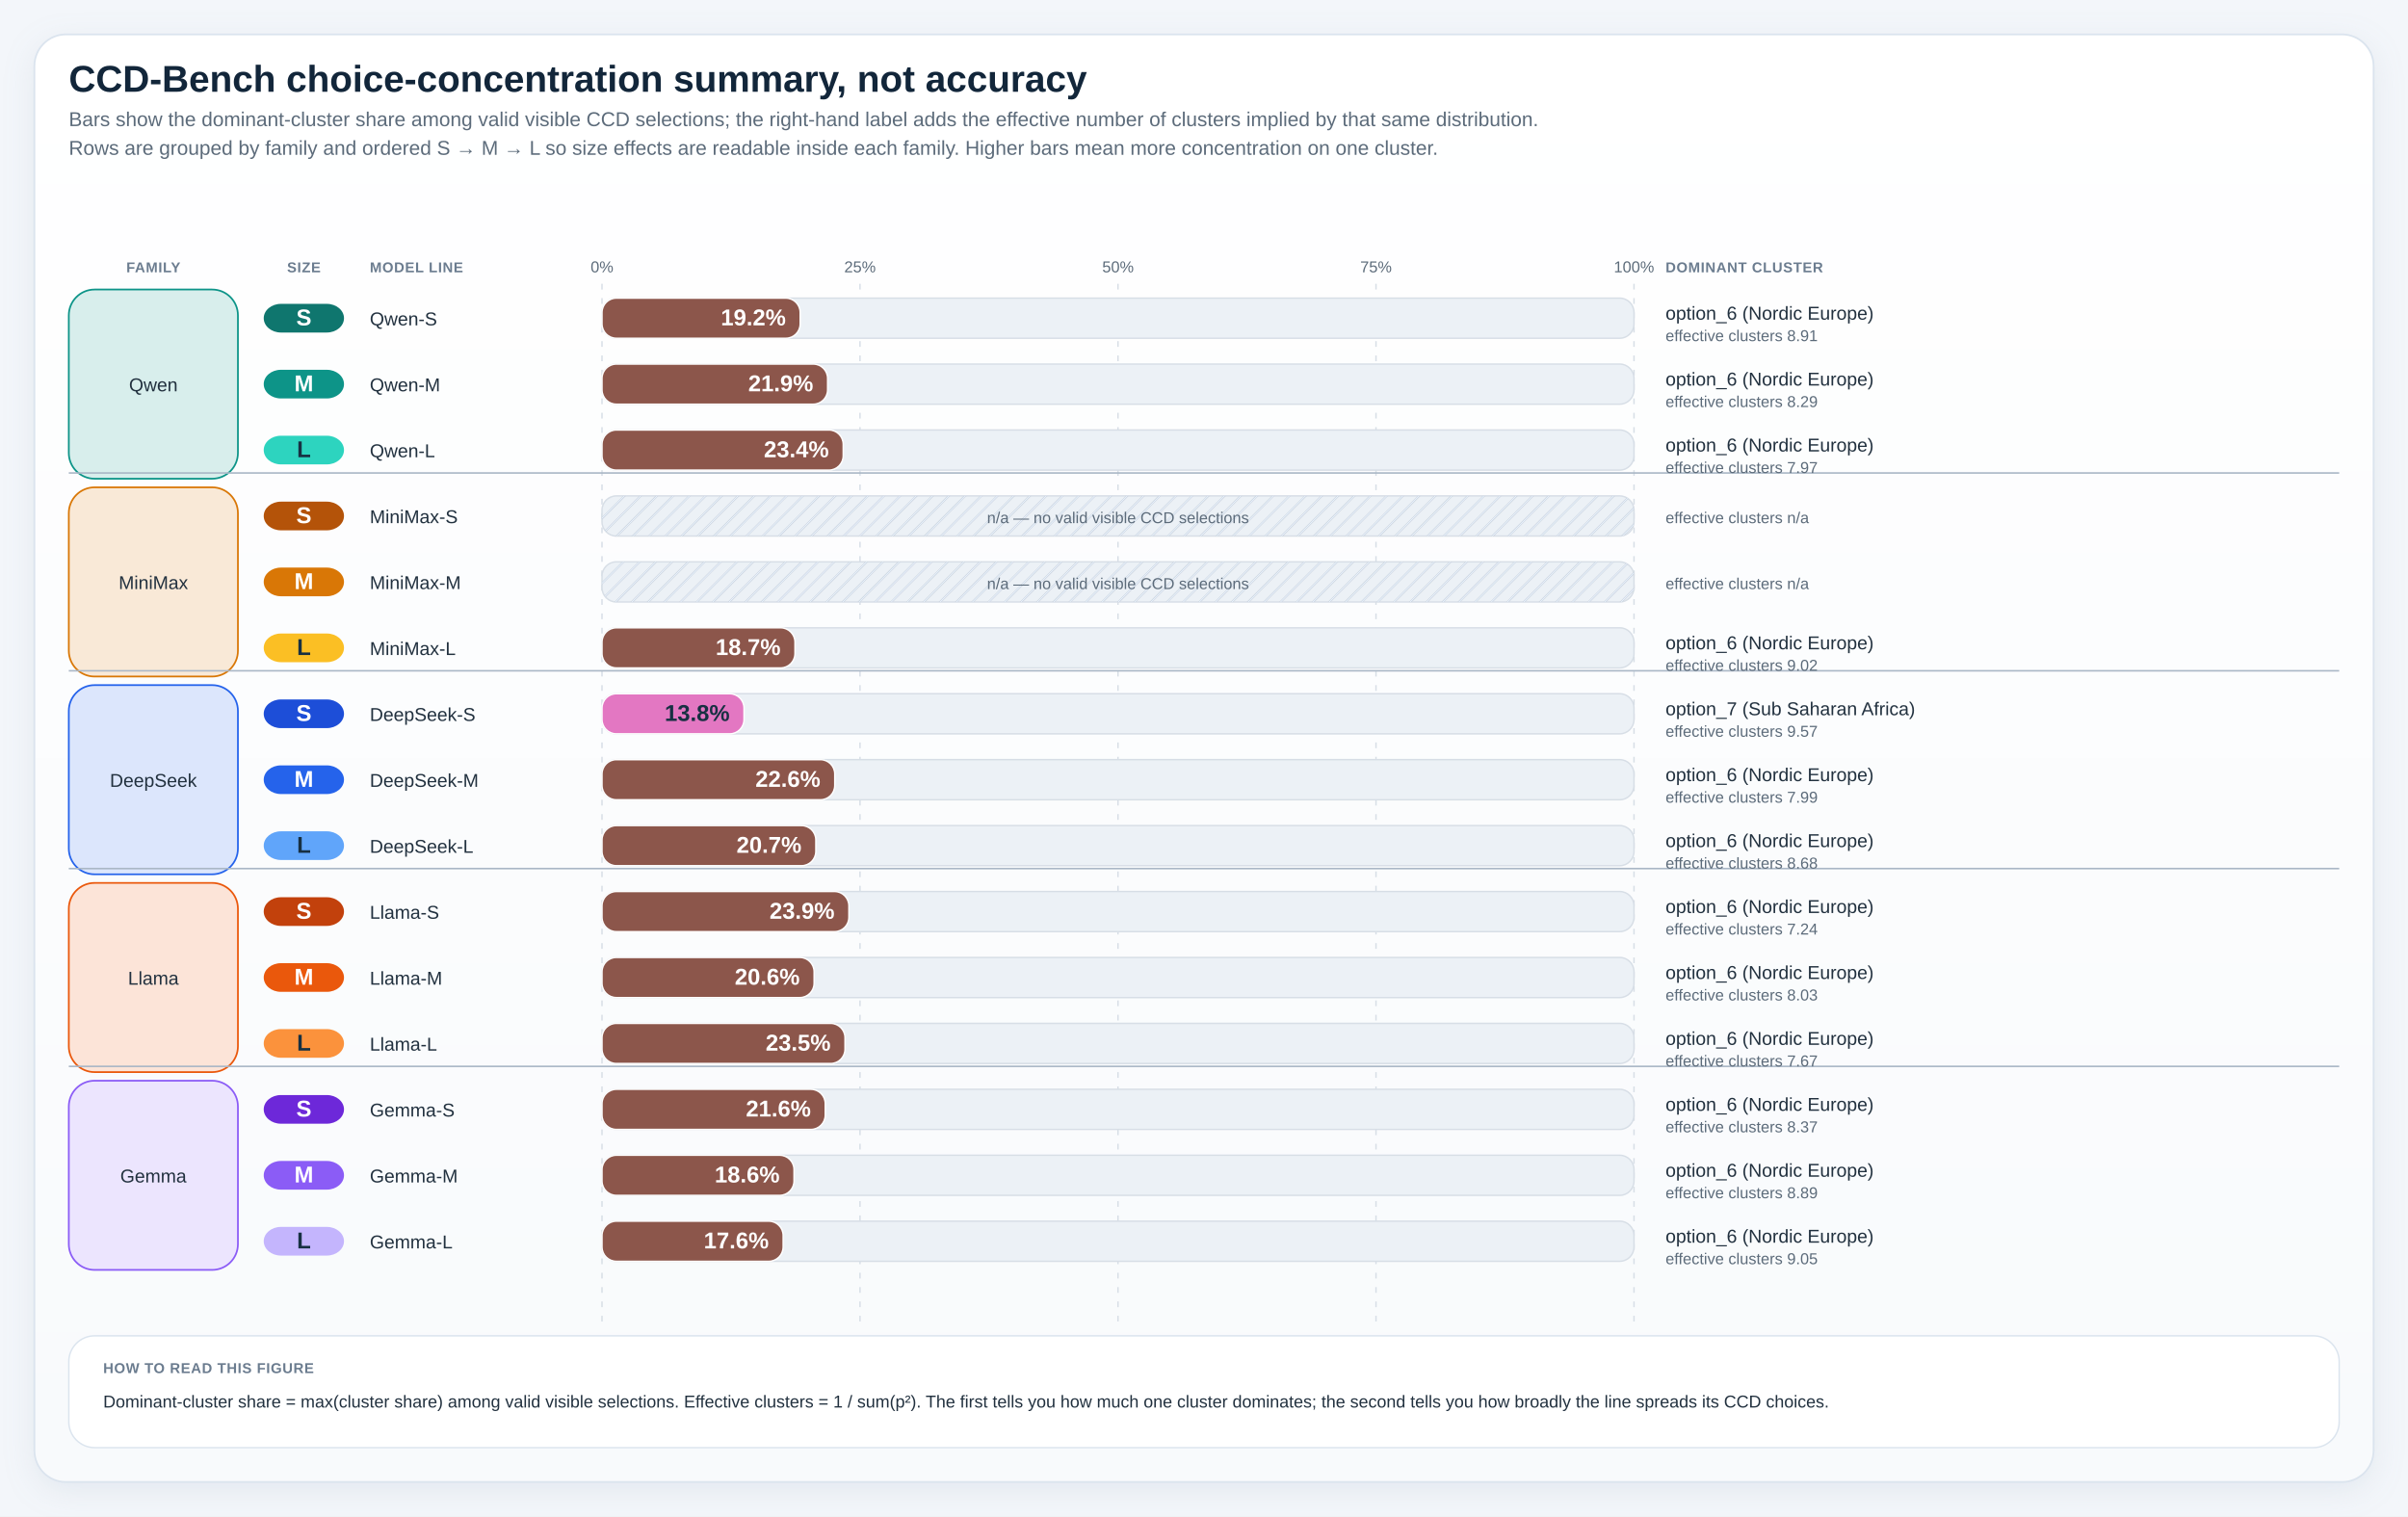
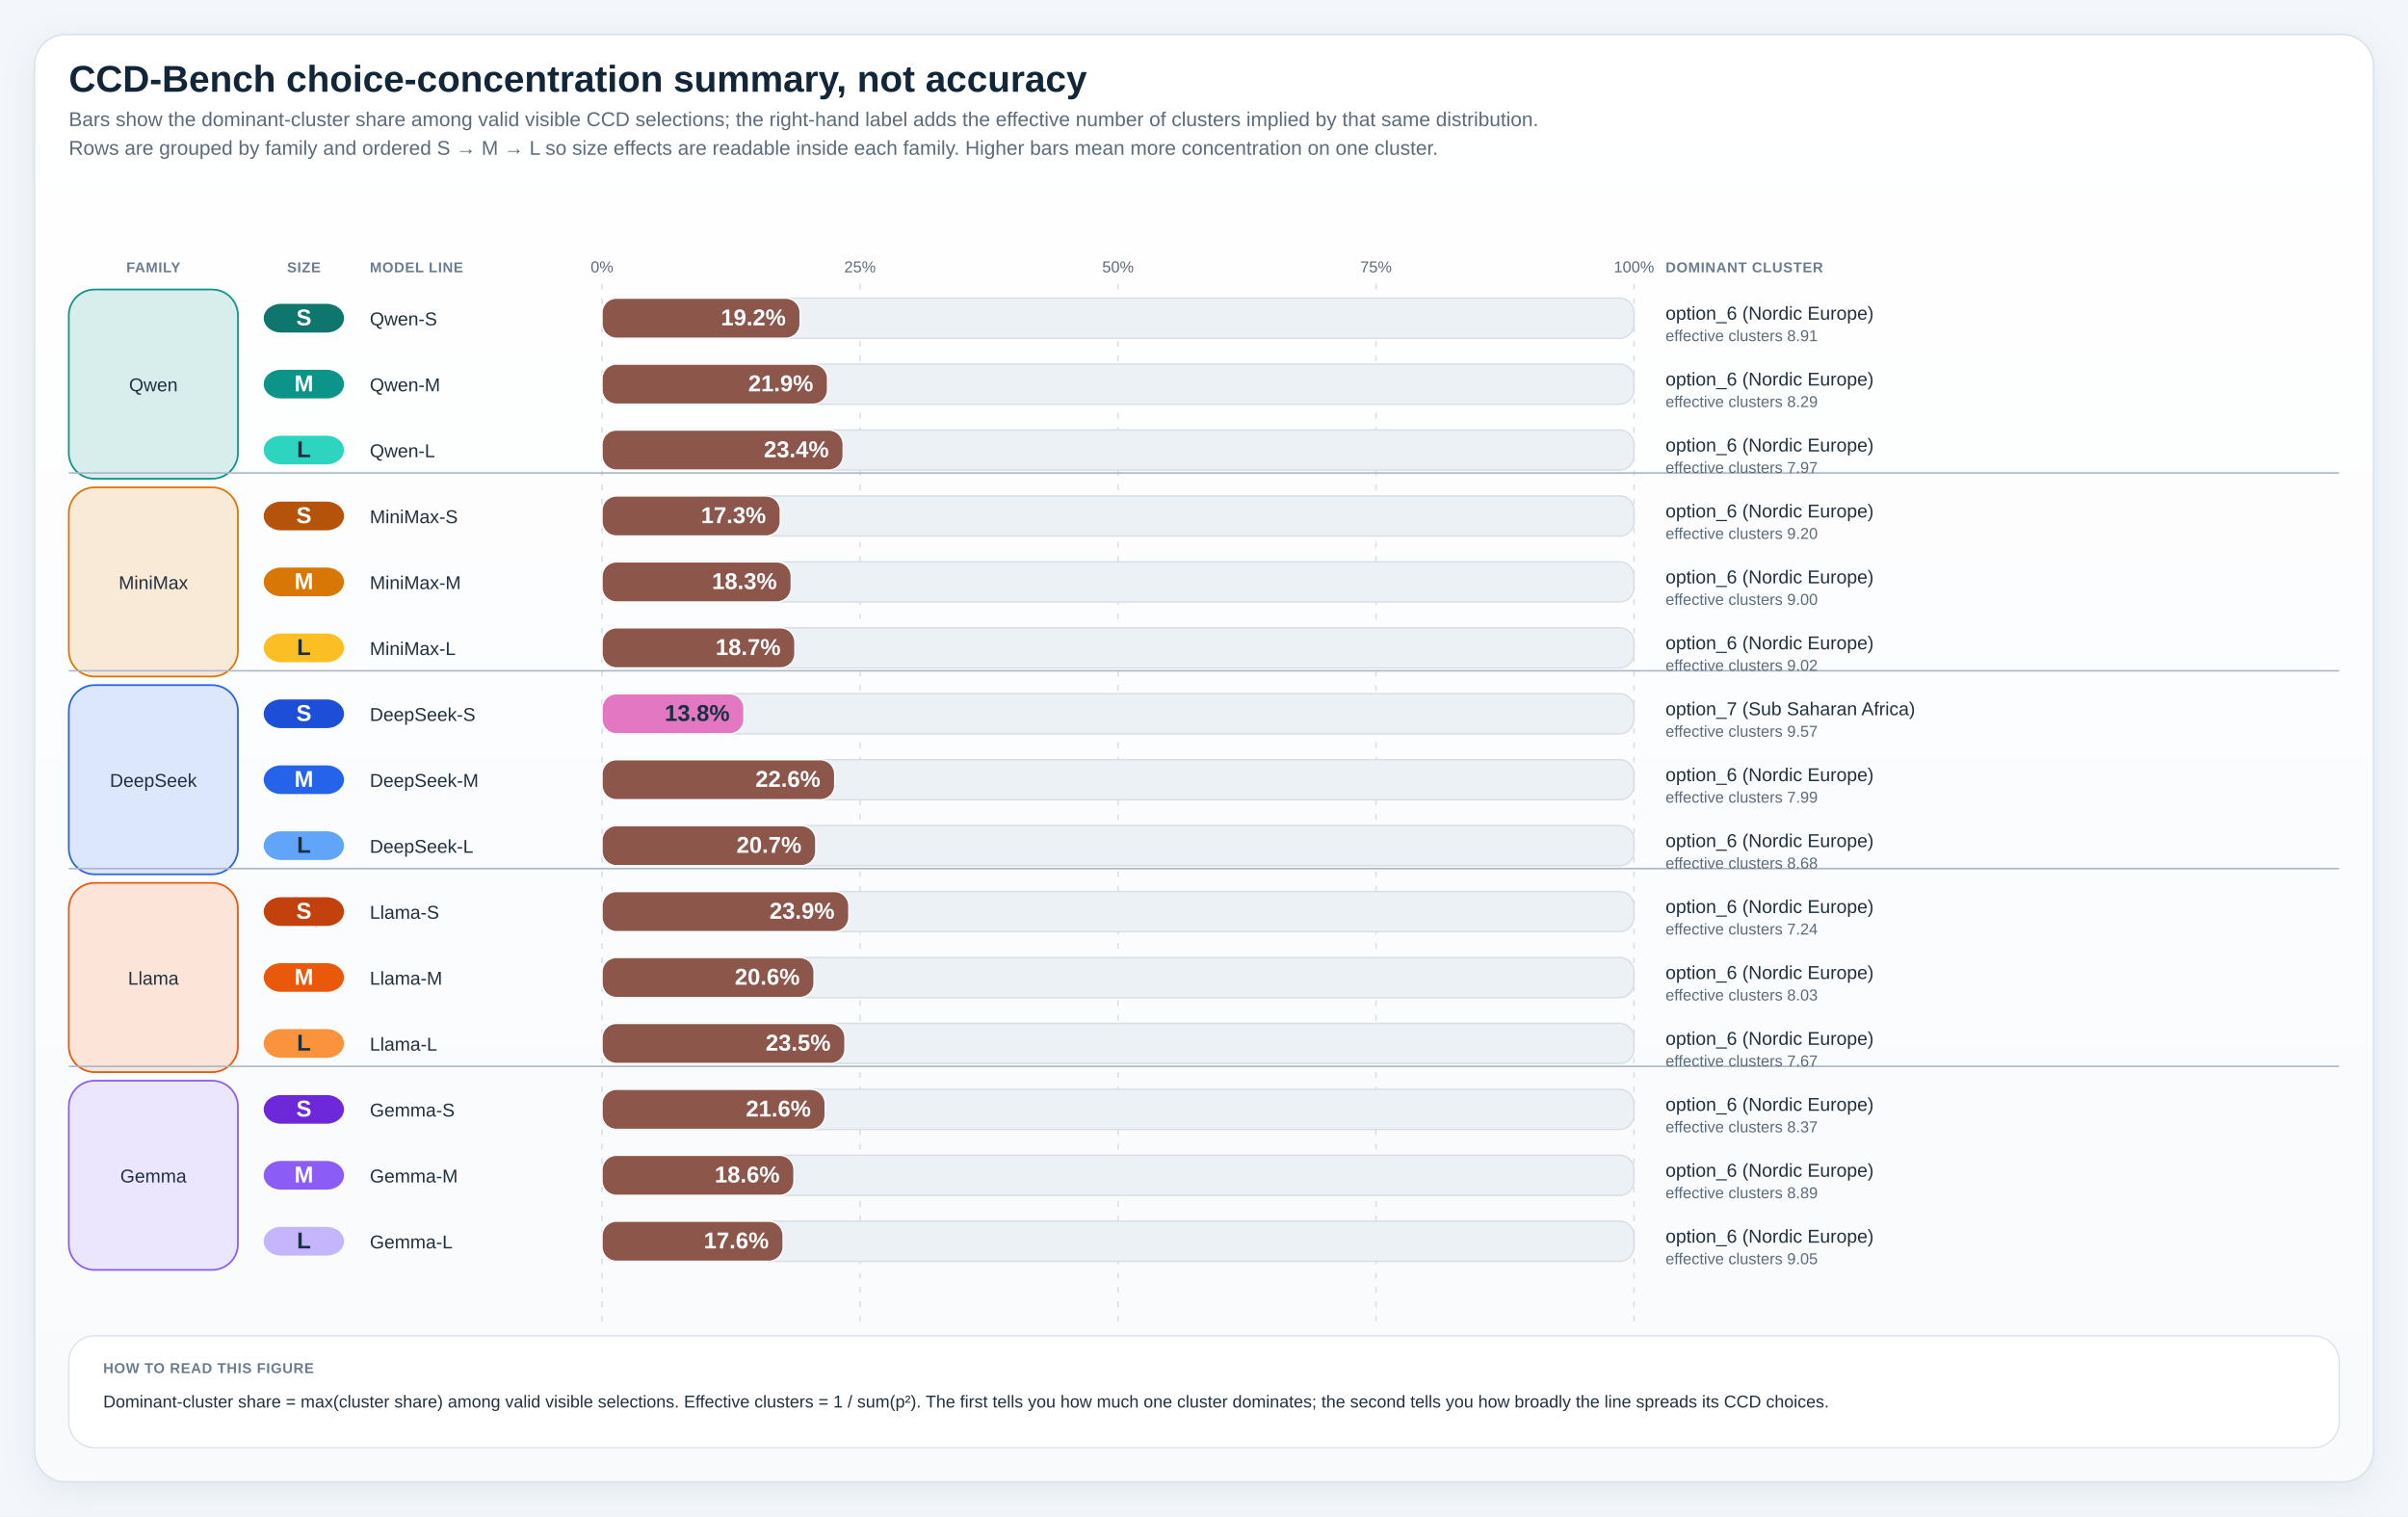
<svg xmlns="http://www.w3.org/2000/svg" viewBox="0 0 1680 1058" role="img" preserveAspectRatio="xMidYMin meet" style="max-width:100%;height:auto">
  <defs>
    <linearGradient id="panelGradient" x1="0" x2="0" y1="0" y2="1">
      <stop offset="0%" stop-color="#ffffff" />
      <stop offset="100%" stop-color="#f8fafc" />
    </linearGradient>
    <pattern id="diagonalHatch" width="8" height="8" patternUnits="userSpaceOnUse" patternTransform="rotate(45)">
      <line x1="0" y1="0" x2="0" y2="8" stroke="#cdd6e1" stroke-width="3" />
    </pattern>
    <filter id="softShadow" x="-20%" y="-20%" width="140%" height="140%">
      <feDropShadow dx="0" dy="6" stdDeviation="10" flood-color="#9fb0c2" flood-opacity="0.18" />
    </filter>
    <style>
.canvas { fill: #f3f6fa; }
.title { font: 700 26px 'IBM Plex Sans', 'Helvetica Neue', Arial, sans-serif; fill: #12263a; }
.subtitle { font: 400 14px 'IBM Plex Sans', 'Helvetica Neue', Arial, sans-serif; fill: #5c6b7a; }
.axis { font: 600 14px 'IBM Plex Sans', 'Helvetica Neue', Arial, sans-serif; fill: #22313f; }
.label { font: 500 13px 'IBM Plex Sans', 'Helvetica Neue', Arial, sans-serif; fill: #22313f; }
.metric { font: 700 20px 'IBM Plex Sans', 'Helvetica Neue', Arial, sans-serif; fill: #12263a; }
.celltext { font: 700 16px 'IBM Plex Sans', 'Helvetica Neue', Arial, sans-serif; fill: #ffffff; }
.celltext-dark { font: 700 16px 'IBM Plex Sans', 'Helvetica Neue', Arial, sans-serif; fill: #173042; }
.cellsub { font: 500 11px 'IBM Plex Sans', 'Helvetica Neue', Arial, sans-serif; fill: rgba(255,255,255,0.88); }
.cellsub-dark { font: 600 11px 'IBM Plex Sans', 'Helvetica Neue', Arial, sans-serif; fill: #385062; }
.body { font: 500 12px 'IBM Plex Sans', 'Helvetica Neue', Arial, sans-serif; fill: #22313f; }
.small { font: 500 11px 'IBM Plex Sans', 'Helvetica Neue', Arial, sans-serif; fill: #5c6b7a; }
.tiny { font: 600 10px 'IBM Plex Sans', 'Helvetica Neue', Arial, sans-serif; fill: #6b7c8f; letter-spacing: 0.04em; }
.grid { fill: #ffffff; stroke: #d7dee6; stroke-width: 1.25; }
.panel { fill: url(#panelGradient); stroke: #dbe4ee; stroke-width: 1.25; filter: url(#softShadow); }
.subpanel { fill: #ffffff; stroke: #e2e8f0; stroke-width: 1; }
.legend-card { fill: #ffffff; stroke: #dbe4ee; stroke-width: 1; }
.guide { stroke: #d7dee6; stroke-width: 1; stroke-dasharray: 4 6; }
.baseline { stroke: #aab7c6; stroke-width: 1.1; }
.muted-cell { fill: #eef2f7; stroke: #d7dee6; stroke-width: 1; }
.muted-bar { fill: #ecf1f6; stroke: #d7dee6; stroke-width: 1; }
.outline { stroke: rgba(255,255,255,0.9); stroke-width: 1; }
</style>
  </defs>
  <rect x="0" y="0" width="1680" height="1058" class="canvas" />
  <rect x="24" y="24" width="1632" height="1010" rx="22" class="panel" />
  <text x="48" y="64" class="title">CCD-Bench choice-concentration summary, not accuracy</text>
  <text x="48" y="88" class="subtitle">Bars show the dominant-cluster share among valid visible CCD selections; the right-hand label adds the effective number of clusters implied by that same distribution.</text>
  <text x="48" y="108" class="subtitle">Rows are grouped by family and ordered S → M → L so size effects are readable inside each family. Higher bars mean more concentration on one cluster.</text>
  <text x="107.00" y="190" text-anchor="middle" class="tiny">FAMILY</text>
  <text x="212.00" y="190" text-anchor="middle" class="tiny">SIZE</text>
  <text x="258" y="190" class="tiny">MODEL LINE</text>
  <text x="1162" y="190" class="tiny">DOMINANT CLUSTER</text>
  <line x1="420.00" y1="198" x2="420.00" y2="924" class="guide" />
  <text x="420.00" y="190" text-anchor="middle" class="small">0%</text>
  <line x1="600.00" y1="198" x2="600.00" y2="924" class="guide" />
  <text x="600.00" y="190" text-anchor="middle" class="small">25%</text>
  <line x1="780.00" y1="198" x2="780.00" y2="924" class="guide" />
  <text x="780.00" y="190" text-anchor="middle" class="small">50%</text>
  <line x1="960.00" y1="198" x2="960.00" y2="924" class="guide" />
  <text x="960.00" y="190" text-anchor="middle" class="small">75%</text>
  <line x1="1140.00" y1="198" x2="1140.00" y2="924" class="guide" />
  <text x="1140.00" y="190" text-anchor="middle" class="small">100%</text>
  <rect x="48" y="202" width="118" height="132" rx="18" fill="#d8eeec" stroke="#0d9488" stroke-width="1.2" />
  <text x="107.00" y="273.00" text-anchor="middle" class="label">Qwen</text>
  <rect x="48" y="340" width="118" height="132" rx="18" fill="#f9e9d7" stroke="#d97706" stroke-width="1.2" />
  <text x="107.00" y="411.00" text-anchor="middle" class="label">MiniMax</text>
  <line x1="48" y1="330.00" x2="1632" y2="330.00" class="baseline" />
  <rect x="48" y="478" width="118" height="132" rx="18" fill="#dce6fc" stroke="#2563eb" stroke-width="1.2" />
  <text x="107.00" y="549.00" text-anchor="middle" class="label">DeepSeek</text>
  <line x1="48" y1="468.00" x2="1632" y2="468.00" class="baseline" />
  <rect x="48" y="616" width="118" height="132" rx="18" fill="#fce4d8" stroke="#ea580c" stroke-width="1.2" />
  <text x="107.00" y="687.00" text-anchor="middle" class="label">Llama</text>
  <line x1="48" y1="606.00" x2="1632" y2="606.00" class="baseline" />
  <rect x="48" y="754" width="118" height="132" rx="18" fill="#ece5fe" stroke="#8b5cf6" stroke-width="1.2" />
  <text x="107.00" y="825.00" text-anchor="middle" class="label">Gemma</text>
  <line x1="48" y1="744.00" x2="1632" y2="744.00" class="baseline" />
  <rect x="184" y="212" width="56" height="20" rx="12" fill="#0f766e" />
  <text x="212.00" y="227.00" text-anchor="middle" class="celltext">S</text>
  <text x="258" y="227.00" class="label">Qwen-S</text>
  <rect x="420" y="208" width="720" height="28" rx="10" class="muted-bar" />
  <rect x="420" y="208" width="138.26" height="28" rx="10" fill="#8c564b" stroke="#ffffff" stroke-width="1" />
  <text x="548.26" y="227.00" text-anchor="end" class="celltext">19.2%</text>
  <text x="1162" y="223.00" class="label">option_6 (Nordic Europe)</text>
  <text x="1162" y="238.00" class="small">effective clusters 8.91</text>
  <rect x="184" y="258" width="56" height="20" rx="12" fill="#0d9488" />
  <text x="212.00" y="273.00" text-anchor="middle" class="celltext">M</text>
  <text x="258" y="273.00" class="label">Qwen-M</text>
  <rect x="420" y="254" width="720" height="28" rx="10" class="muted-bar" />
  <rect x="420" y="254" width="157.40" height="28" rx="10" fill="#8c564b" stroke="#ffffff" stroke-width="1" />
  <text x="567.40" y="273.00" text-anchor="end" class="celltext">21.9%</text>
  <text x="1162" y="269.00" class="label">option_6 (Nordic Europe)</text>
  <text x="1162" y="284.00" class="small">effective clusters 8.29</text>
  <rect x="184" y="304" width="56" height="20" rx="12" fill="#2dd4bf" />
  <text x="212.00" y="319.00" text-anchor="middle" class="celltext-dark">L</text>
  <text x="258" y="319.00" class="label">Qwen-L</text>
  <rect x="420" y="300" width="720" height="28" rx="10" class="muted-bar" />
  <rect x="420" y="300" width="168.29" height="28" rx="10" fill="#8c564b" stroke="#ffffff" stroke-width="1" />
  <text x="578.29" y="319.00" text-anchor="end" class="celltext">23.4%</text>
  <text x="1162" y="315.00" class="label">option_6 (Nordic Europe)</text>
  <text x="1162" y="330.00" class="small">effective clusters 7.97</text>
  <rect x="184" y="350" width="56" height="20" rx="12" fill="#b45309" />
  <text x="212.00" y="365.00" text-anchor="middle" class="celltext">S</text>
  <text x="258" y="365.00" class="label">MiniMax-S</text>
  <rect x="420" y="346" width="720" height="28" rx="10" class="muted-bar" />
-   <rect x="420" y="346" width="720" height="28" rx="10" fill="url(#diagonalHatch)" opacity="0.85" />
-   <text x="780.00" y="365.00" text-anchor="middle" class="small">n/a — no valid visible CCD selections</text>
-   <text x="1162" y="365.00" class="small">effective clusters n/a</text>
+   <rect x="420" y="346" width="124.40" height="28" rx="10" fill="#8c564b" stroke="#ffffff" stroke-width="1" />
+   <text x="534.40" y="365.00" text-anchor="end" class="celltext">17.3%</text>
+   <text x="1162" y="361.00" class="label">option_6 (Nordic Europe)</text>
+   <text x="1162" y="376.00" class="small">effective clusters 9.20</text>
  <rect x="184" y="396" width="56" height="20" rx="12" fill="#d97706" />
  <text x="212.00" y="411.00" text-anchor="middle" class="celltext">M</text>
  <text x="258" y="411.00" class="label">MiniMax-M</text>
  <rect x="420" y="392" width="720" height="28" rx="10" class="muted-bar" />
-   <rect x="420" y="392" width="720" height="28" rx="10" fill="url(#diagonalHatch)" opacity="0.85" />
-   <text x="780.00" y="411.00" text-anchor="middle" class="small">n/a — no valid visible CCD selections</text>
-   <text x="1162" y="411.00" class="small">effective clusters n/a</text>
+   <rect x="420" y="392" width="132.05" height="28" rx="10" fill="#8c564b" stroke="#ffffff" stroke-width="1" />
+   <text x="542.05" y="411.00" text-anchor="end" class="celltext">18.3%</text>
+   <text x="1162" y="407.00" class="label">option_6 (Nordic Europe)</text>
+   <text x="1162" y="422.00" class="small">effective clusters 9.00</text>
  <rect x="184" y="442" width="56" height="20" rx="12" fill="#fbbf24" />
  <text x="212.00" y="457.00" text-anchor="middle" class="celltext-dark">L</text>
  <text x="258" y="457.00" class="label">MiniMax-L</text>
  <rect x="420" y="438" width="720" height="28" rx="10" class="muted-bar" />
  <rect x="420" y="438" width="134.63" height="28" rx="10" fill="#8c564b" stroke="#ffffff" stroke-width="1" />
  <text x="544.63" y="457.00" text-anchor="end" class="celltext">18.7%</text>
  <text x="1162" y="453.00" class="label">option_6 (Nordic Europe)</text>
  <text x="1162" y="468.00" class="small">effective clusters 9.02</text>
  <rect x="184" y="488" width="56" height="20" rx="12" fill="#1d4ed8" />
  <text x="212.00" y="503.00" text-anchor="middle" class="celltext">S</text>
  <text x="258" y="503.00" class="label">DeepSeek-S</text>
  <rect x="420" y="484" width="720" height="28" rx="10" class="muted-bar" />
  <rect x="420" y="484" width="99.08" height="28" rx="10" fill="#e377c2" stroke="#ffffff" stroke-width="1" />
  <text x="509.08" y="503.00" text-anchor="end" class="celltext-dark">13.8%</text>
  <text x="1162" y="499.00" class="label">option_7 (Sub Saharan Africa)</text>
  <text x="1162" y="514.00" class="small">effective clusters 9.57</text>
  <rect x="184" y="534" width="56" height="20" rx="12" fill="#2563eb" />
  <text x="212.00" y="549.00" text-anchor="middle" class="celltext">M</text>
  <text x="258" y="549.00" class="label">DeepSeek-M</text>
  <rect x="420" y="530" width="720" height="28" rx="10" class="muted-bar" />
  <rect x="420" y="530" width="162.39" height="28" rx="10" fill="#8c564b" stroke="#ffffff" stroke-width="1" />
  <text x="572.39" y="549.00" text-anchor="end" class="celltext">22.6%</text>
  <text x="1162" y="545.00" class="label">option_6 (Nordic Europe)</text>
  <text x="1162" y="560.00" class="small">effective clusters 7.99</text>
  <rect x="184" y="580" width="56" height="20" rx="12" fill="#60a5fa" />
  <text x="212.00" y="595.00" text-anchor="middle" class="celltext-dark">L</text>
  <text x="258" y="595.00" class="label">DeepSeek-L</text>
  <rect x="420" y="576" width="720" height="28" rx="10" class="muted-bar" />
  <rect x="420" y="576" width="149.19" height="28" rx="10" fill="#8c564b" stroke="#ffffff" stroke-width="1" />
  <text x="559.19" y="595.00" text-anchor="end" class="celltext">20.7%</text>
  <text x="1162" y="591.00" class="label">option_6 (Nordic Europe)</text>
  <text x="1162" y="606.00" class="small">effective clusters 8.68</text>
  <rect x="184" y="626" width="56" height="20" rx="12" fill="#c2410c" />
  <text x="212.00" y="641.00" text-anchor="middle" class="celltext">S</text>
  <text x="258" y="641.00" class="label">Llama-S</text>
  <rect x="420" y="622" width="720" height="28" rx="10" class="muted-bar" />
  <rect x="420" y="622" width="172.25" height="28" rx="10" fill="#8c564b" stroke="#ffffff" stroke-width="1" />
  <text x="582.25" y="641.00" text-anchor="end" class="celltext">23.9%</text>
  <text x="1162" y="637.00" class="label">option_6 (Nordic Europe)</text>
  <text x="1162" y="652.00" class="small">effective clusters 7.24</text>
  <rect x="184" y="672" width="56" height="20" rx="12" fill="#ea580c" />
  <text x="212.00" y="687.00" text-anchor="middle" class="celltext">M</text>
  <text x="258" y="687.00" class="label">Llama-M</text>
  <rect x="420" y="668" width="720" height="28" rx="10" class="muted-bar" />
  <rect x="420" y="668" width="147.99" height="28" rx="10" fill="#8c564b" stroke="#ffffff" stroke-width="1" />
  <text x="557.99" y="687.00" text-anchor="end" class="celltext">20.6%</text>
  <text x="1162" y="683.00" class="label">option_6 (Nordic Europe)</text>
  <text x="1162" y="698.00" class="small">effective clusters 8.03</text>
  <rect x="184" y="718" width="56" height="20" rx="12" fill="#fb923c" />
  <text x="212.00" y="733.00" text-anchor="middle" class="celltext-dark">L</text>
  <text x="258" y="733.00" class="label">Llama-L</text>
  <rect x="420" y="714" width="720" height="28" rx="10" class="muted-bar" />
  <rect x="420" y="714" width="169.54" height="28" rx="10" fill="#8c564b" stroke="#ffffff" stroke-width="1" />
  <text x="579.54" y="733.00" text-anchor="end" class="celltext">23.5%</text>
  <text x="1162" y="729.00" class="label">option_6 (Nordic Europe)</text>
  <text x="1162" y="744.00" class="small">effective clusters 7.67</text>
  <rect x="184" y="764" width="56" height="20" rx="12" fill="#6d28d9" />
  <text x="212.00" y="779.00" text-anchor="middle" class="celltext">S</text>
  <text x="258" y="779.00" class="label">Gemma-S</text>
  <rect x="420" y="760" width="720" height="28" rx="10" class="muted-bar" />
  <rect x="420" y="760" width="155.75" height="28" rx="10" fill="#8c564b" stroke="#ffffff" stroke-width="1" />
  <text x="565.75" y="779.00" text-anchor="end" class="celltext">21.6%</text>
  <text x="1162" y="775.00" class="label">option_6 (Nordic Europe)</text>
  <text x="1162" y="790.00" class="small">effective clusters 8.37</text>
  <rect x="184" y="810" width="56" height="20" rx="12" fill="#8b5cf6" />
  <text x="212.00" y="825.00" text-anchor="middle" class="celltext">M</text>
  <text x="258" y="825.00" class="label">Gemma-M</text>
  <rect x="420" y="806" width="720" height="28" rx="10" class="muted-bar" />
  <rect x="420" y="806" width="133.97" height="28" rx="10" fill="#8c564b" stroke="#ffffff" stroke-width="1" />
  <text x="543.97" y="825.00" text-anchor="end" class="celltext">18.6%</text>
  <text x="1162" y="821.00" class="label">option_6 (Nordic Europe)</text>
  <text x="1162" y="836.00" class="small">effective clusters 8.89</text>
  <rect x="184" y="856" width="56" height="20" rx="12" fill="#c4b5fd" />
  <text x="212.00" y="871.00" text-anchor="middle" class="celltext-dark">L</text>
  <text x="258" y="871.00" class="label">Gemma-L</text>
  <rect x="420" y="852" width="720" height="28" rx="10" class="muted-bar" />
  <rect x="420" y="852" width="126.38" height="28" rx="10" fill="#8c564b" stroke="#ffffff" stroke-width="1" />
  <text x="536.38" y="871.00" text-anchor="end" class="celltext">17.6%</text>
  <text x="1162" y="867.00" class="label">option_6 (Nordic Europe)</text>
  <text x="1162" y="882.00" class="small">effective clusters 9.05</text>
  <rect x="48" y="932" width="1584" height="78" rx="18" class="legend-card" />
  <text x="72" y="958" class="tiny">HOW TO READ THIS FIGURE</text>
  <text x="72" y="982" class="body">Dominant-cluster share = max(cluster share) among valid visible selections. Effective clusters = 1 / sum(p²). The first tells you how much one cluster dominates; the second tells you how broadly the line spreads its CCD choices.</text>
</svg>
